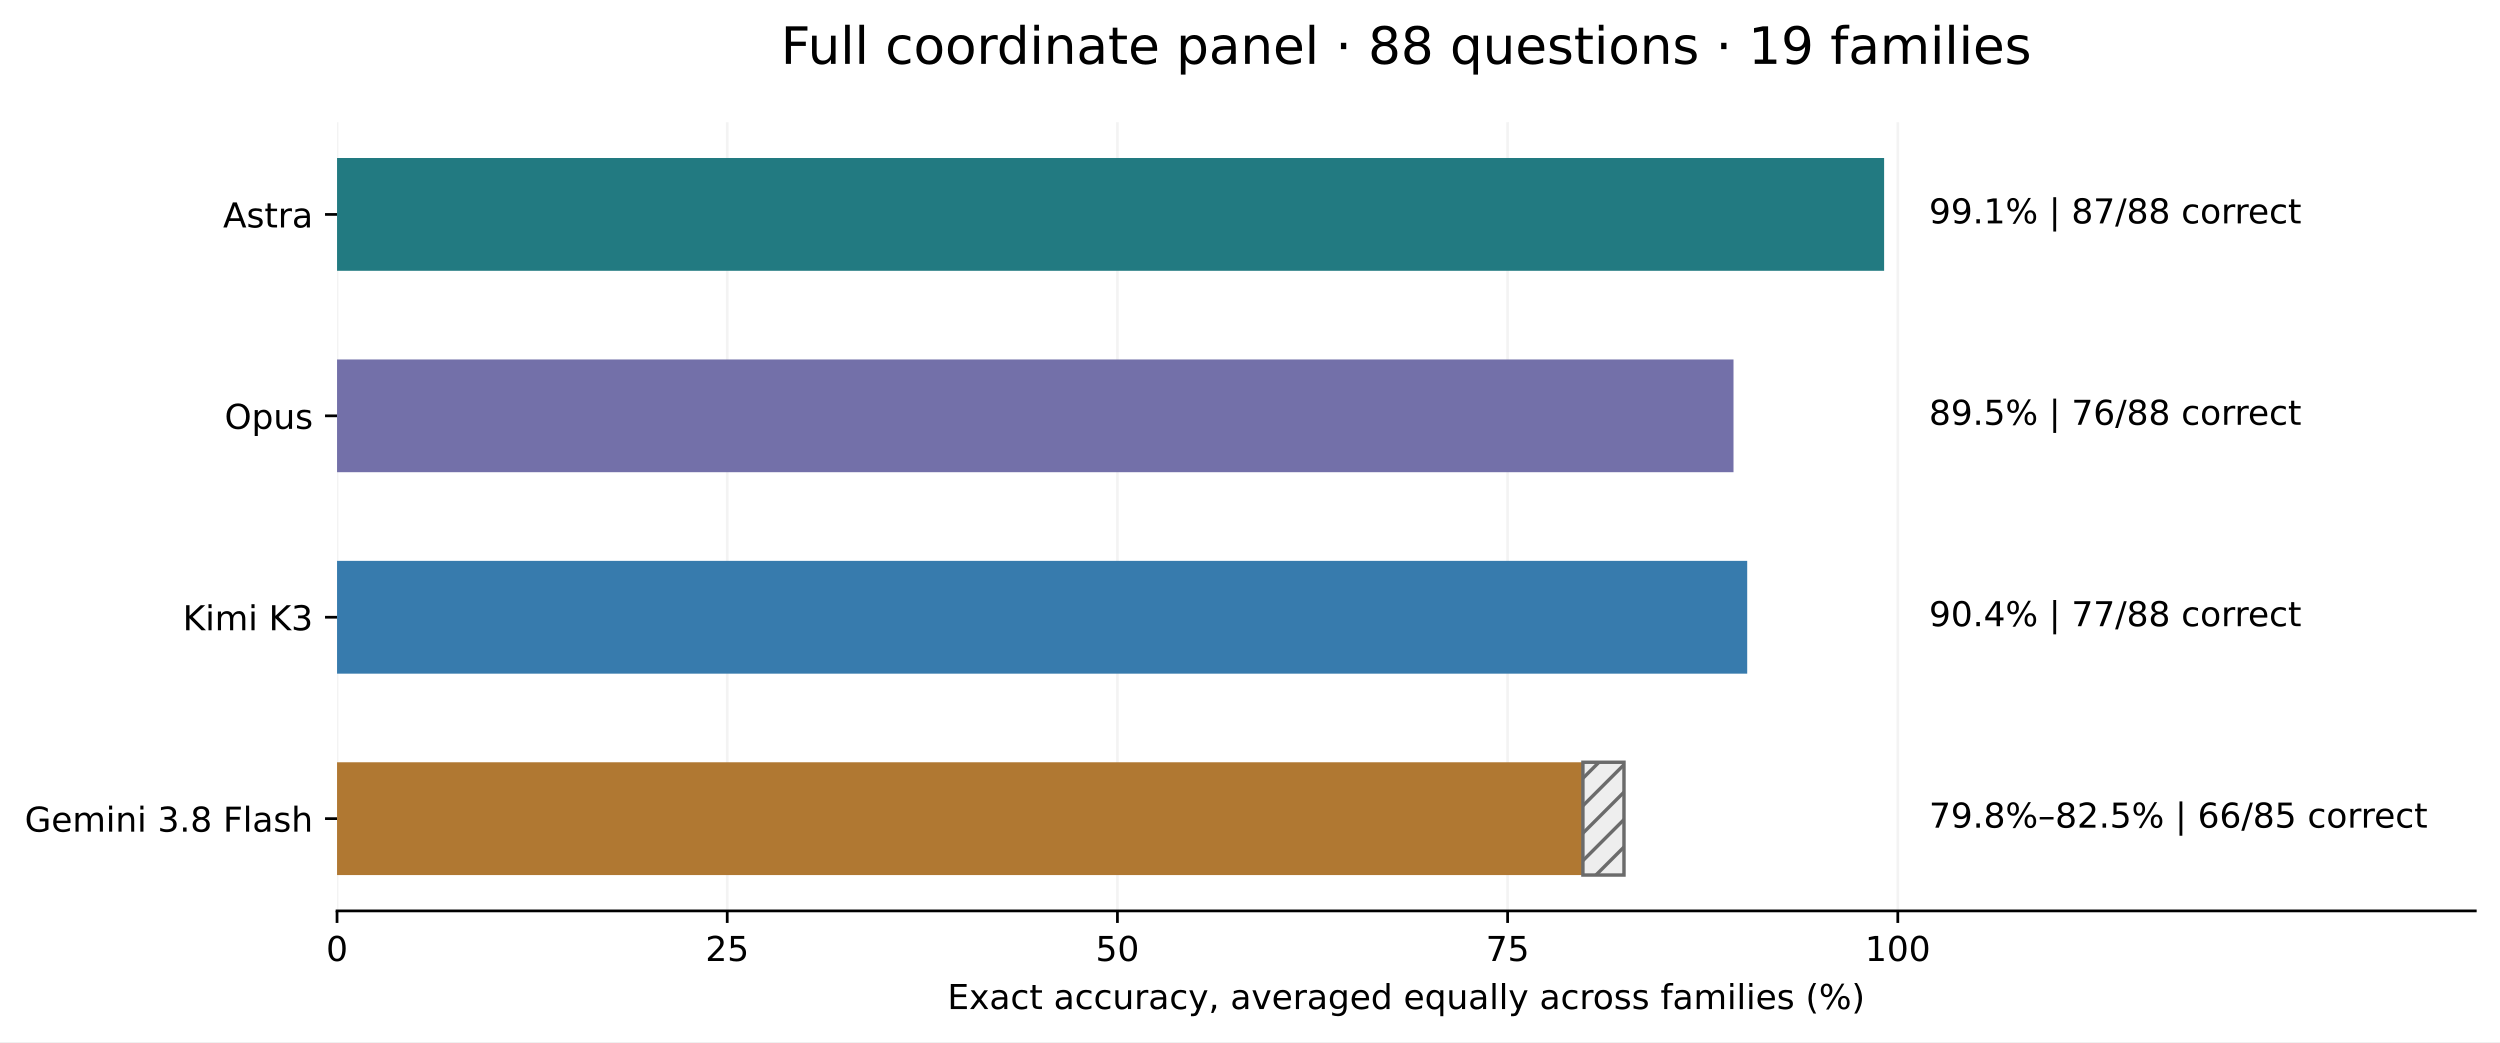
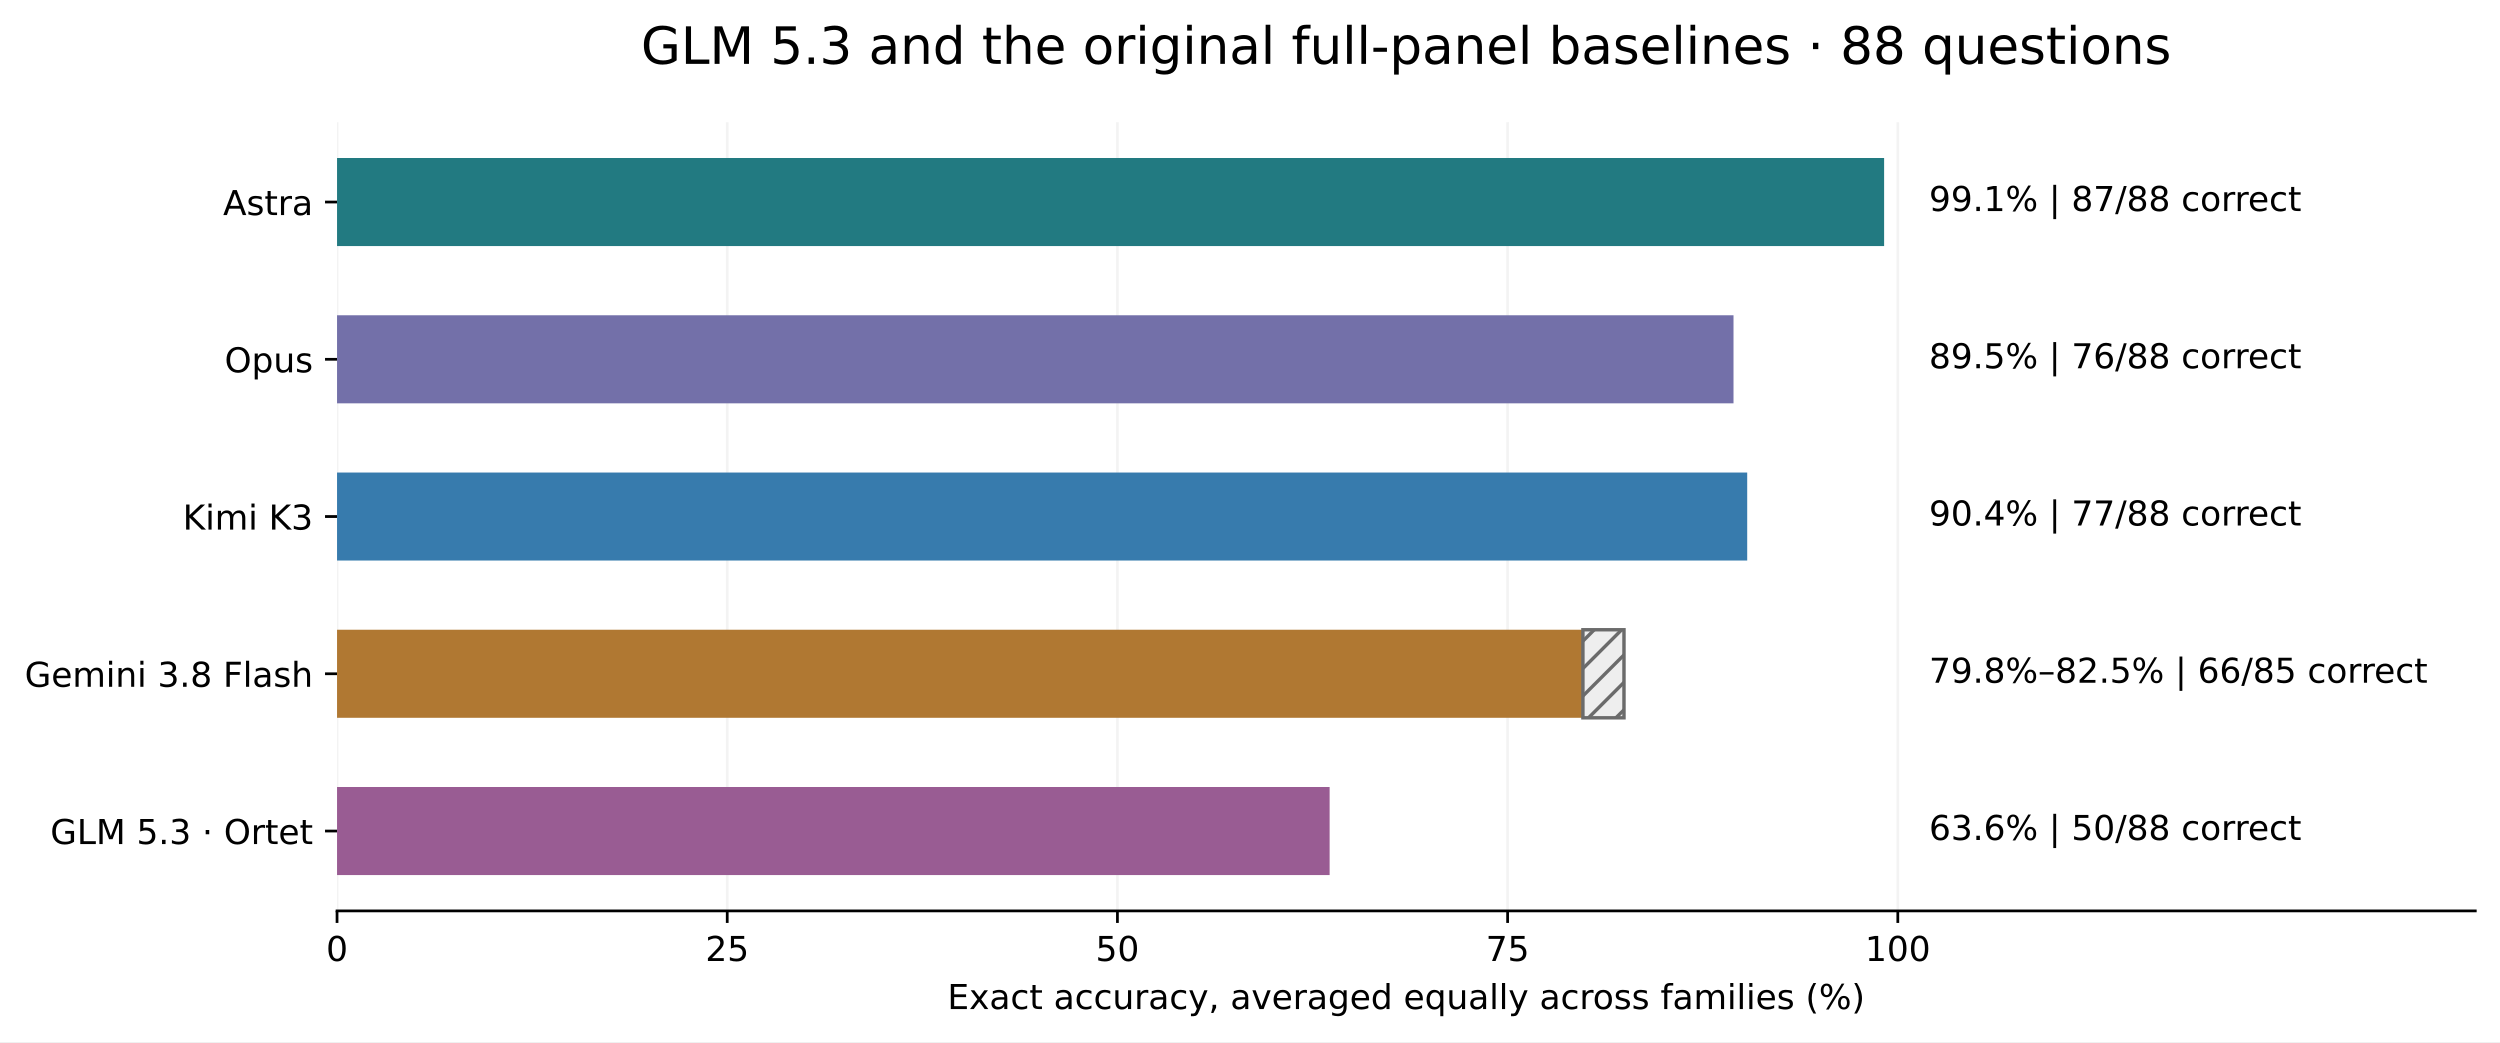
<svg xmlns="http://www.w3.org/2000/svg" xmlns:xlink="http://www.w3.org/1999/xlink" width="728.4pt" height="303.6pt" viewBox="0 0 728.4 303.6" version="1.1">
  <defs>
    <style type="text/css">*{stroke-linejoin: round; stroke-linecap: butt}</style>
  </defs>
  <g id="figure_1">
    <g id="patch_1">
      <path d="M 0 303.6  L 728.4 303.6  L 728.4 0  L 0 0  z " style="fill: #ffffff" />
    </g>
    <g id="axes_1">
      <g id="patch_2">
        <path d="M 98.2 265.399  L 721.2 265.399  L 721.2 35.598  L 98.2 35.598  z " style="fill: #ffffff" />
      </g>
      <g id="matplotlib.axis_1">
        <g id="xtick_1">
          <g id="line2d_1">
-             <path d="M 98.2 265.399  L 98.2 35.598  " clip-path="url(#p83fb45cff5)" style="fill: none; stroke: #b0b0b0; stroke-opacity: 0.15; stroke-width: 0.8; stroke-linecap: square" />
+             <path d="M 98.2 265.399  L 98.2 35.598  " clip-path="url(#p4420d14561)" style="fill: none; stroke: #b0b0b0; stroke-opacity: 0.15; stroke-width: 0.8; stroke-linecap: square" />
          </g>
          <g id="line2d_2">
            <defs>
-               <path id="mf8fc6ce6bd" d="M 0 0  L 0 3.5  " style="stroke: #000000; stroke-width: 0.8" />
+               <path id="m733797b959" d="M 0 0  L 0 3.5  " style="stroke: #000000; stroke-width: 0.8" />
            </defs>
            <g>
-               <use xlink:href="#mf8fc6ce6bd" x="98.2" y="265.399" style="stroke: #000000; stroke-width: 0.8" />
+               <use xlink:href="#m733797b959" x="98.2" y="265.399" style="stroke: #000000; stroke-width: 0.8" />
            </g>
          </g>
          <g id="text_1">
            <text style="font-size: 10px; font-family: 'DejaVu Sans'; text-anchor: middle" x="98.2" y="279.996" transform="rotate(-0 98.2 279.9964)">0</text>
          </g>
        </g>
        <g id="xtick_2">
          <g id="line2d_3">
-             <path d="M 211.886 265.399  L 211.886 35.598  " clip-path="url(#p83fb45cff5)" style="fill: none; stroke: #b0b0b0; stroke-opacity: 0.15; stroke-width: 0.8; stroke-linecap: square" />
+             <path d="M 211.886 265.399  L 211.886 35.598  " clip-path="url(#p4420d14561)" style="fill: none; stroke: #b0b0b0; stroke-opacity: 0.15; stroke-width: 0.8; stroke-linecap: square" />
          </g>
          <g id="line2d_4">
            <g>
-               <use xlink:href="#mf8fc6ce6bd" x="211.886" y="265.399" style="stroke: #000000; stroke-width: 0.8" />
+               <use xlink:href="#m733797b959" x="211.886" y="265.399" style="stroke: #000000; stroke-width: 0.8" />
            </g>
          </g>
          <g id="text_2">
            <text style="font-size: 10px; font-family: 'DejaVu Sans'; text-anchor: middle" x="211.886" y="279.996" transform="rotate(-0 211.886 279.9964)">25</text>
          </g>
        </g>
        <g id="xtick_3">
          <g id="line2d_5">
-             <path d="M 325.572 265.399  L 325.572 35.598  " clip-path="url(#p83fb45cff5)" style="fill: none; stroke: #b0b0b0; stroke-opacity: 0.15; stroke-width: 0.8; stroke-linecap: square" />
+             <path d="M 325.572 265.399  L 325.572 35.598  " clip-path="url(#p4420d14561)" style="fill: none; stroke: #b0b0b0; stroke-opacity: 0.15; stroke-width: 0.8; stroke-linecap: square" />
          </g>
          <g id="line2d_6">
            <g>
-               <use xlink:href="#mf8fc6ce6bd" x="325.572" y="265.399" style="stroke: #000000; stroke-width: 0.8" />
+               <use xlink:href="#m733797b959" x="325.572" y="265.399" style="stroke: #000000; stroke-width: 0.8" />
            </g>
          </g>
          <g id="text_3">
            <text style="font-size: 10px; font-family: 'DejaVu Sans'; text-anchor: middle" x="325.572" y="279.996" transform="rotate(-0 325.5721 279.9964)">50</text>
          </g>
        </g>
        <g id="xtick_4">
          <g id="line2d_7">
-             <path d="M 439.258 265.399  L 439.258 35.598  " clip-path="url(#p83fb45cff5)" style="fill: none; stroke: #b0b0b0; stroke-opacity: 0.15; stroke-width: 0.8; stroke-linecap: square" />
+             <path d="M 439.258 265.399  L 439.258 35.598  " clip-path="url(#p4420d14561)" style="fill: none; stroke: #b0b0b0; stroke-opacity: 0.15; stroke-width: 0.8; stroke-linecap: square" />
          </g>
          <g id="line2d_8">
            <g>
-               <use xlink:href="#mf8fc6ce6bd" x="439.258" y="265.399" style="stroke: #000000; stroke-width: 0.8" />
+               <use xlink:href="#m733797b959" x="439.258" y="265.399" style="stroke: #000000; stroke-width: 0.8" />
            </g>
          </g>
          <g id="text_4">
            <text style="font-size: 10px; font-family: 'DejaVu Sans'; text-anchor: middle" x="439.258" y="279.996" transform="rotate(-0 439.2581 279.9964)">75</text>
          </g>
        </g>
        <g id="xtick_5">
          <g id="line2d_9">
-             <path d="M 552.944 265.399  L 552.944 35.598  " clip-path="url(#p83fb45cff5)" style="fill: none; stroke: #b0b0b0; stroke-opacity: 0.15; stroke-width: 0.8; stroke-linecap: square" />
+             <path d="M 552.944 265.399  L 552.944 35.598  " clip-path="url(#p4420d14561)" style="fill: none; stroke: #b0b0b0; stroke-opacity: 0.15; stroke-width: 0.8; stroke-linecap: square" />
          </g>
          <g id="line2d_10">
            <g>
-               <use xlink:href="#mf8fc6ce6bd" x="552.944" y="265.399" style="stroke: #000000; stroke-width: 0.8" />
+               <use xlink:href="#m733797b959" x="552.944" y="265.399" style="stroke: #000000; stroke-width: 0.8" />
            </g>
          </g>
          <g id="text_5">
            <text style="font-size: 10px; font-family: 'DejaVu Sans'; text-anchor: middle" x="552.944" y="279.996" transform="rotate(-0 552.9442 279.9964)">100</text>
          </g>
        </g>
        <g id="text_6">
          <text style="font-size: 10px; font-family: 'DejaVu Sans'; text-anchor: middle" x="409.7" y="293.997" transform="rotate(-0 409.6998 293.9972)">Exact accuracy, averaged equally across families (%)</text>
        </g>
      </g>
      <g id="matplotlib.axis_2">
        <g id="ytick_1">
          <g id="line2d_11">
            <defs>
-               <path id="m8d140c1b24" d="M 0 0  L -3.5 0  " style="stroke: #000000; stroke-width: 0.8" />
+               <path id="m8d6a9f8f16" d="M 0 0  L -3.5 0  " style="stroke: #000000; stroke-width: 0.8" />
            </defs>
            <g>
-               <use xlink:href="#m8d140c1b24" x="98.2" y="62.474" style="stroke: #000000; stroke-width: 0.8" />
+               <use xlink:href="#m8d6a9f8f16" x="98.2" y="58.871" style="stroke: #000000; stroke-width: 0.8" />
            </g>
          </g>
          <g id="text_7">
-             <text style="font-size: 10px; font-family: 'DejaVu Sans'; text-anchor: end" x="91.2" y="66.273" transform="rotate(-0 91.2 66.27312)">Astra</text>
+             <text style="font-size: 10px; font-family: 'DejaVu Sans'; text-anchor: end" x="91.2" y="62.67" transform="rotate(-0 91.2 62.6698)">Astra</text>
          </g>
        </g>
        <g id="ytick_2">
          <g id="line2d_12">
            <g>
-               <use xlink:href="#m8d140c1b24" x="98.2" y="121.157" style="stroke: #000000; stroke-width: 0.8" />
+               <use xlink:href="#m8d6a9f8f16" x="98.2" y="104.685" style="stroke: #000000; stroke-width: 0.8" />
            </g>
          </g>
          <g id="text_8">
-             <text style="font-size: 10px; font-family: 'DejaVu Sans'; text-anchor: end" x="91.2" y="124.956" transform="rotate(-0 91.2 124.9557)">Opus</text>
+             <text style="font-size: 10px; font-family: 'DejaVu Sans'; text-anchor: end" x="91.2" y="108.483" transform="rotate(-0 91.2 108.4834)">Opus</text>
          </g>
        </g>
        <g id="ytick_3">
          <g id="line2d_13">
            <g>
-               <use xlink:href="#m8d140c1b24" x="98.2" y="179.839" style="stroke: #000000; stroke-width: 0.8" />
+               <use xlink:href="#m8d6a9f8f16" x="98.2" y="150.498" style="stroke: #000000; stroke-width: 0.8" />
            </g>
          </g>
          <g id="text_9">
-             <text style="font-size: 10px; font-family: 'DejaVu Sans'; text-anchor: end" x="91.2" y="183.639" transform="rotate(-0 91.2 183.6387)">Kimi K3</text>
+             <text style="font-size: 10px; font-family: 'DejaVu Sans'; text-anchor: end" x="91.2" y="154.297" transform="rotate(-0 91.2 154.2974)">Kimi K3</text>
          </g>
        </g>
        <g id="ytick_4">
          <g id="line2d_14">
            <g>
-               <use xlink:href="#m8d140c1b24" x="98.2" y="238.522" style="stroke: #000000; stroke-width: 0.8" />
+               <use xlink:href="#m8d6a9f8f16" x="98.2" y="196.312" style="stroke: #000000; stroke-width: 0.8" />
            </g>
          </g>
          <g id="text_10">
-             <text style="font-size: 10px; font-family: 'DejaVu Sans'; text-anchor: end" x="91.2" y="242.321" transform="rotate(-0 91.2 242.3213)">Gemini 3.8 Flash</text>
+             <text style="font-size: 10px; font-family: 'DejaVu Sans'; text-anchor: end" x="91.2" y="200.111" transform="rotate(-0 91.2 200.111)">Gemini 3.8 Flash</text>
+           </g>
+         </g>
+         <g id="ytick_5">
+           <g id="line2d_15">
+             <g>
+               <use xlink:href="#m8d6a9f8f16" x="98.2" y="242.125" style="stroke: #000000; stroke-width: 0.8" />
+             </g>
+           </g>
+           <g id="text_11">
+             <text style="font-size: 10px; font-family: 'DejaVu Sans'; text-anchor: end" x="91.2" y="245.924" transform="rotate(-0 91.2 245.9243)">GLM 5.3 · Ortet</text>
          </g>
        </g>
      </g>
      <g id="patch_3">
-         <path d="M 98.2 46.043  L 548.955 46.043  L 548.955 78.905  L 98.2 78.905  z " clip-path="url(#p83fb45cff5)" style="fill: #227a81" />
+         <path d="M 98.2 46.043  L 548.955 46.043  L 548.955 71.699  L 98.2 71.699  z " clip-path="url(#p4420d14561)" style="fill: #227a81" />
      </g>
      <g id="patch_4">
-         <path d="M 98.2 104.726  L 505.076 104.726  L 505.076 137.588  L 98.2 137.588  z " clip-path="url(#p83fb45cff5)" style="fill: #7370a9" />
+         <path d="M 98.2 91.857  L 505.076 91.857  L 505.076 117.512  L 98.2 117.512  z " clip-path="url(#p4420d14561)" style="fill: #7370a9" />
      </g>
      <g id="patch_5">
-         <path d="M 98.2 163.408  L 509.065 163.408  L 509.065 196.271  L 98.2 196.271  z " clip-path="url(#p83fb45cff5)" style="fill: #377bad" />
+         <path d="M 98.2 137.67  L 509.065 137.67  L 509.065 163.326  L 98.2 163.326  z " clip-path="url(#p4420d14561)" style="fill: #377bad" />
      </g>
      <g id="patch_6">
-         <path d="M 98.2 222.091  L 461.198 222.091  L 461.198 254.953  L 98.2 254.953  z " clip-path="url(#p83fb45cff5)" style="fill: #b07832" />
+         <path d="M 98.2 183.484  L 461.198 183.484  L 461.198 209.14  L 98.2 209.14  z " clip-path="url(#p4420d14561)" style="fill: #b07832" />
      </g>
      <g id="patch_7">
-         <path d="M 461.198 222.091  L 473.164 222.091  L 473.164 254.953  L 461.198 254.953  z " clip-path="url(#p83fb45cff5)" style="fill: url(#h57cd879507); stroke: #6b6b6b; stroke-linejoin: miter" />
+         <path d="M 461.198 183.484  L 473.164 183.484  L 473.164 209.14  L 461.198 209.14  z " clip-path="url(#p4420d14561)" style="fill: url(#h4c8604c182); stroke: #6b6b6b; stroke-linejoin: miter" />
      </g>
      <g id="patch_8">
+         <path d="M 98.2 229.298  L 387.401 229.298  L 387.401 254.953  L 98.2 254.953  z " clip-path="url(#p4420d14561)" style="fill: #995c93" />
+       </g>
+       <g id="patch_9">
        <path d="M 98.2 265.399  L 721.2 265.399  " style="fill: none; stroke: #000000; stroke-width: 0.8; stroke-linejoin: miter; stroke-linecap: square" />
      </g>
-       <g id="text_11">
-         <text style="font-size: 10px; font-family: 'DejaVu Sans'; text-anchor: start" x="562.039" y="65.094" transform="rotate(-0 562.0391 65.09421)">99.1%  |  87/88 correct</text>
-       </g>
      <g id="text_12">
-         <text style="font-size: 10px; font-family: 'DejaVu Sans'; text-anchor: start" x="562.039" y="123.777" transform="rotate(-0 562.0391 123.7768)">89.5%  |  76/88 correct</text>
+         <text style="font-size: 10px; font-family: 'DejaVu Sans'; text-anchor: start" x="562.039" y="61.491" transform="rotate(-0 562.0391 61.49089)">99.1%  |  87/88 correct</text>
      </g>
      <g id="text_13">
-         <text style="font-size: 10px; font-family: 'DejaVu Sans'; text-anchor: start" x="562.039" y="182.459" transform="rotate(-0 562.0391 182.4594)">90.4%  |  77/88 correct</text>
+         <text style="font-size: 10px; font-family: 'DejaVu Sans'; text-anchor: start" x="562.039" y="107.305" transform="rotate(-0 562.0391 107.3045)">89.5%  |  76/88 correct</text>
      </g>
      <g id="text_14">
-         <text style="font-size: 10px; font-family: 'DejaVu Sans'; text-anchor: start" x="562.039" y="241.142" transform="rotate(-0 562.0391 241.142)">79.8%–82.5%  |  66/85 correct</text>
+         <text style="font-size: 10px; font-family: 'DejaVu Sans'; text-anchor: start" x="562.039" y="153.118" transform="rotate(-0 562.0391 153.1181)">90.4%  |  77/88 correct</text>
      </g>
      <g id="text_15">
-         <text style="font-size: 15px; font-family: 'DejaVu Sans'; text-anchor: middle" x="409.7" y="18.598" transform="rotate(-0 409.6998 18.59766)">Full coordinate panel · 88 questions · 19 families</text>
+         <text style="font-size: 10px; font-family: 'DejaVu Sans'; text-anchor: start" x="562.039" y="198.932" transform="rotate(-0 562.0391 198.9317)">79.8%–82.5%  |  66/85 correct</text>
+       </g>
+       <g id="text_16">
+         <text style="font-size: 10px; font-family: 'DejaVu Sans'; text-anchor: start" x="562.039" y="244.745" transform="rotate(-0 562.0391 244.7453)">63.6%  |  50/88 correct</text>
+       </g>
+       <g id="text_17">
+         <text style="font-size: 15px; font-family: 'DejaVu Sans'; text-anchor: middle" x="409.7" y="18.598" transform="rotate(-0 409.6998 18.59766)">GLM 5.3 and the original full-panel baselines · 88 questions</text>
      </g>
    </g>
  </g>
  <defs>
-     <clipPath id="p83fb45cff5">
+     <clipPath id="p4420d14561">
      <rect x="98.2" y="35.598" width="623" height="229.801" />
    </clipPath>
  </defs>
  <defs>
-     <pattern id="h57cd879507" patternUnits="userSpaceOnUse" x="0" y="0" width="72" height="72">
+     <pattern id="h4c8604c182" patternUnits="userSpaceOnUse" x="0" y="0" width="72" height="72">
      <rect x="0" y="0" width="73" height="73" fill="#eeeeee" />
      <path d="M -36 36  L 36 -36  M -32 40  L 40 -32  M -28 44  L 44 -28  M -24 48  L 48 -24  M -20 52  L 52 -20  M -16 56  L 56 -16  M -12 60  L 60 -12  M -8 64  L 64 -8  M -4 68  L 68 -4  M 0 72  L 72 0  M 4 76  L 76 4  M 8 80  L 80 8  M 12 84  L 84 12  M 16 88  L 88 16  M 20 92  L 92 20  M 24 96  L 96 24  M 28 100  L 100 28  M 32 104  L 104 32  M 36 108  L 108 36  " style="fill: #6b6b6b; stroke: #6b6b6b; stroke-width: 1.0; stroke-linecap: butt; stroke-linejoin: miter" />
    </pattern>
  </defs>
</svg>
